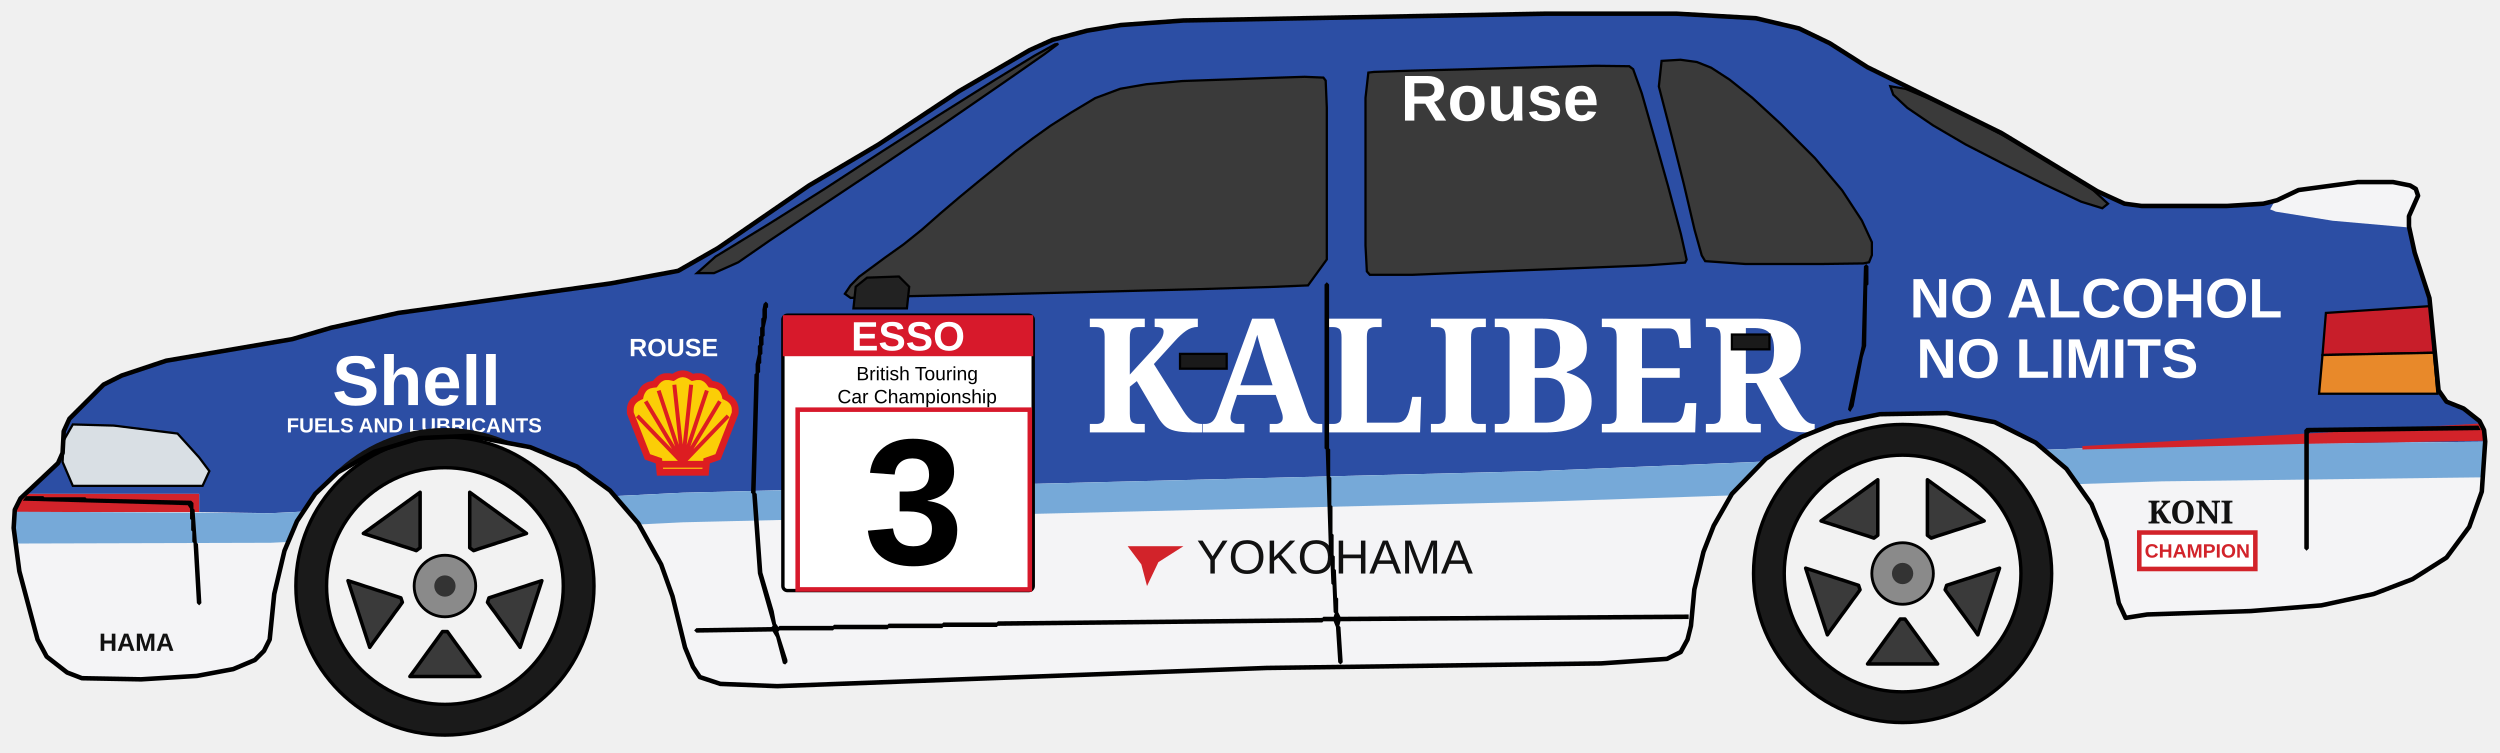
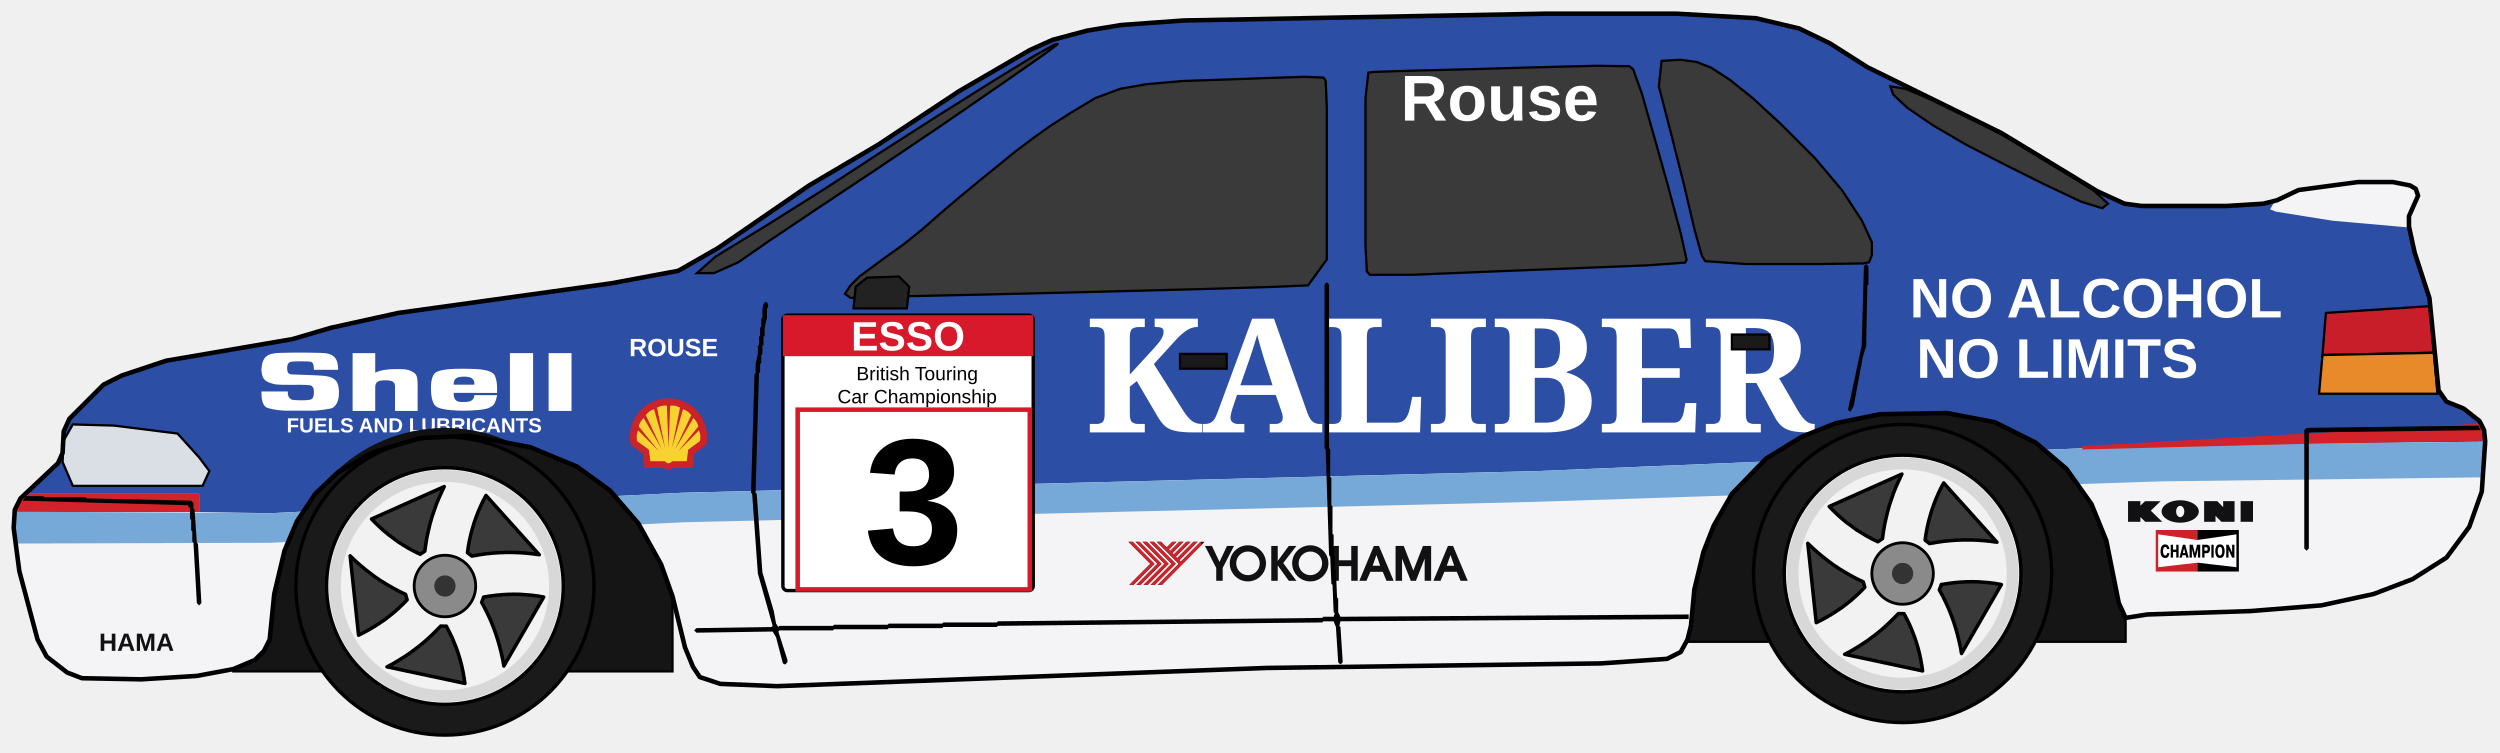
<svg xmlns="http://www.w3.org/2000/svg" viewBox="100 118 2197 661" width="2197" height="661">
  <defs>
    <clipPath id="body">
      <path d="M2284.0,506.0 L2283.0,496.0 L2279.0,488.0 L2265.0,477.0 L2250.0,471.0 L2243.0,461.0 L2235.0,380.0 L2222.0,340.0 L2217.0,317.0 L2217.0,308.0 L2225.0,290.0 L2223.0,284.0 L2218.0,281.0 L2203.0,278.0 L2172.0,278.0 L2120.0,285.0 L2101.0,294.0 L2089.0,297.0 L2057.0,299.0 L1982.0,299.0 L1967.0,297.0 L1943.0,286.0 L1859.0,235.0 L1741.0,177.0 L1708.0,156.0 L1681.0,143.0 L1643.0,134.0 L1573.0,130.0 L1459.0,130.0 L1140.0,136.0 L1085.0,140.0 L1055.0,145.0 L1025.0,153.0 L1005.0,162.0 L943.0,198.0 L872.0,245.0 L811.0,281.0 L731.0,336.0 L696.0,356.0 L637.0,367.0 L450.0,393.0 L391.0,406.0 L357.0,416.0 L246.0,435.0 L207.0,448.0 L191.0,456.0 L161.0,486.0 L156.0,497.0 L155.0,516.0 L151.0,525.0 L118.0,556.0 L113.0,566.0 L112.0,582.0 L117.0,620.0 L133.0,680.0 L141.0,695.0 L159.0,709.0 L172.0,714.0 L224.0,715.0 L273.0,712.0 L305.0,706.0 L324.0,698.0 L332.0,690.0 L337.0,680.0 L341.0,640.0 L350.0,602.0 L361.0,576.0 L377.0,552.0 L397.0,533.0 L429.0,515.0 L469.0,503.0 L513.0,501.0 L566.0,511.0 L607.0,528.0 L636.0,549.0 L661.0,578.0 L681.0,614.0 L691.0,642.0 L702.0,687.0 L709.0,704.0 L715.0,713.0 L733.0,719.0 L783.0,721.0 L1213.0,705.0 L1507.0,701.0 L1565.0,697.0 L1577.0,691.0 L1583.0,680.0 L1586.0,668.0 L1589.0,636.0 L1597.0,603.0 L1606.0,580.0 L1622.0,552.0 L1652.0,521.0 L1683.0,502.0 L1713.0,490.0 L1752.0,482.0 L1811.0,481.0 L1853.0,489.0 L1889.0,507.0 L1916.0,530.0 L1938.0,561.0 L1951.0,593.0 L1962.0,648.0 L1968.0,661.0 L1987.0,658.0 L2078.0,655.0 L2140.0,650.0 L2186.0,640.0 L2220.0,627.0 L2250.0,608.0 L2270.0,581.0 L2281.0,550.0 Z" />
    </clipPath>
  </defs>
  <path d="M2284.0,506.0 L2283.0,496.0 L2279.0,488.0 L2265.0,477.0 L2250.0,471.0 L2243.0,461.0 L2235.0,380.0 L2222.0,340.0 L2217.0,317.0 L2217.0,308.0 L2225.0,290.0 L2223.0,284.0 L2218.0,281.0 L2203.0,278.0 L2172.0,278.0 L2120.0,285.0 L2101.0,294.0 L2089.0,297.0 L2057.0,299.0 L1982.0,299.0 L1967.0,297.0 L1943.0,286.0 L1859.0,235.0 L1741.0,177.0 L1708.0,156.0 L1681.0,143.0 L1643.0,134.0 L1573.0,130.0 L1459.0,130.0 L1140.0,136.0 L1085.0,140.0 L1055.0,145.0 L1025.0,153.0 L1005.0,162.0 L943.0,198.0 L872.0,245.0 L811.0,281.0 L731.0,336.0 L696.0,356.0 L637.0,367.0 L450.0,393.0 L391.0,406.0 L357.0,416.0 L246.0,435.0 L207.0,448.0 L191.0,456.0 L161.0,486.0 L156.0,497.0 L155.0,516.0 L151.0,525.0 L118.0,556.0 L113.0,566.0 L112.0,582.0 L117.0,620.0 L133.0,680.0 L141.0,695.0 L159.0,709.0 L172.0,714.0 L224.0,715.0 L273.0,712.0 L305.0,706.0 L324.0,698.0 L332.0,690.0 L337.0,680.0 L341.0,640.0 L350.0,602.0 L361.0,576.0 L377.0,552.0 L397.0,533.0 L429.0,515.0 L469.0,503.0 L513.0,501.0 L566.0,511.0 L607.0,528.0 L636.0,549.0 L661.0,578.0 L681.0,614.0 L691.0,642.0 L702.0,687.0 L709.0,704.0 L715.0,713.0 L733.0,719.0 L783.0,721.0 L1213.0,705.0 L1507.0,701.0 L1565.0,697.0 L1577.0,691.0 L1583.0,680.0 L1586.0,668.0 L1589.0,636.0 L1597.0,603.0 L1606.0,580.0 L1622.0,552.0 L1652.0,521.0 L1683.0,502.0 L1713.0,490.0 L1752.0,482.0 L1811.0,481.0 L1853.0,489.0 L1889.0,507.0 L1916.0,530.0 L1938.0,561.0 L1951.0,593.0 L1962.0,648.0 L1968.0,661.0 L1987.0,658.0 L2078.0,655.0 L2140.0,650.0 L2186.0,640.0 L2220.0,627.0 L2250.0,608.0 L2270.0,581.0 L2281.0,550.0 Z" fill="#f4f4f6" />
  <g clip-path="url(#body)">
    <path d="M0.0,0.0 L2400.0,0.0 L2400.0,505.0 L2000.0,509.0 L1450.0,532.0 L700.0,551.0 L338.0,569.0 L275.0,568.0 L275.0,552.0 L0.0,552.0 Z" fill="#2c4ea4" />
    <rect x="95" y="552" width="180" height="16" rx="0" fill="#d2232a" />
    <path d="M0.0,567.0 L338.0,569.0 L700.0,551.0 L1450.0,532.0 L2000.0,509.0 L2400.0,505.0 L2400.0,536.0 L2000.0,541.0 L1450.0,559.0 L700.0,577.0 L338.0,595.0 L0.0,596.0 Z" fill="#76a9d8" />
    <path d="M1930.0,510.0 L2127.0,499.0 L2300.0,489.0 L2300.0,505.0 L2127.0,508.0 L1930.0,513.0 Z" fill="#d2232a" />
    <path d="M2095.0,302.0 L2105.0,284.0 L2140.0,278.0 L2182.0,274.0 L2215.0,276.0 L2235.0,285.0 L2228.0,303.0 L2218.0,318.0 L2150.0,312.0 L2100.0,304.0 Z" fill="#f4f4f6" />
-     <path d="M1091,598 L1121,598 L1140,598 L1118,612 L1108,633 L1103,614 Z" fill="#d2232a" />
-     <rect x="1980" y="586" width="102" height="32" rx="0" fill="#ffffff" stroke="#d2232a" stroke-width="4" />
-     <path d="M654.0,481.2 L653.9,480.3 L653.9,479.4 L653.9,478.4 L653.9,477.5 L654.0,476.5 L654.1,475.6 L654.4,474.7 L654.6,473.9 L655.0,473.0 L655.4,472.2 L655.9,471.5 L656.4,470.8 L657.0,470.1 L657.7,469.5 L658.4,468.9 L659.2,468.3 L660.0,467.8 L660.8,467.4 L661.6,466.9 L662.5,466.5 L662.7,465.6 L663.0,464.7 L663.3,463.8 L663.7,462.9 L664.1,462.1 L664.6,461.3 L665.1,460.5 L665.6,459.8 L666.2,459.2 L666.9,458.5 L667.6,458.0 L668.4,457.5 L669.2,457.1 L670.0,456.7 L670.9,456.4 L671.8,456.2 L672.7,456.0 L673.6,455.8 L674.6,455.7 L675.5,455.6 L676.1,454.8 L676.6,454.1 L677.2,453.3 L677.9,452.6 L678.5,452.0 L679.2,451.4 L680.0,450.8 L680.8,450.4 L681.6,449.9 L682.4,449.6 L683.2,449.3 L684.1,449.1 L685.0,449.0 L685.9,449.0 L686.9,449.0 L687.8,449.0 L688.7,449.1 L689.7,449.3 L690.6,449.5 L691.5,449.7 L692.3,449.2 L693.1,448.7 L693.9,448.2 L694.7,447.8 L695.6,447.4 L696.4,447.1 L697.3,446.8 L698.2,446.7 L699.1,446.5 L700.0,446.5 L700.9,446.5 L701.8,446.7 L702.7,446.8 L703.6,447.1 L704.4,447.4 L705.3,447.8 L706.1,448.2 L706.9,448.7 L707.7,449.2 L708.5,449.7 L709.4,449.5 L710.3,449.3 L711.3,449.1 L712.2,449.0 L713.1,449.0 L714.1,449.0 L715.0,449.0 L715.9,449.1 L716.8,449.3 L717.6,449.6 L718.4,449.9 L719.2,450.4 L720.0,450.8 L720.8,451.4 L721.5,452.0 L722.1,452.6 L722.8,453.3 L723.4,454.1 L723.9,454.8 L724.5,455.6 L725.4,455.7 L726.4,455.8 L727.3,456.0 L728.2,456.2 L729.1,456.4 L730.0,456.7 L730.8,457.1 L731.6,457.5 L732.4,458.0 L733.1,458.5 L733.8,459.2 L734.4,459.8 L734.9,460.5 L735.4,461.3 L735.9,462.1 L736.3,462.9 L736.7,463.8 L737.0,464.7 L737.3,465.6 L737.5,466.5 L738.4,466.9 L739.2,467.4 L740.0,467.8 L740.8,468.3 L741.6,468.9 L742.3,469.5 L743.0,470.1 L743.6,470.8 L744.1,471.5 L744.6,472.2 L745.0,473.0 L745.4,473.9 L745.6,474.7 L745.9,475.6 L746.0,476.5 L746.1,477.5 L746.1,478.4 L746.1,479.4 L746.1,480.3 L746.0,481.2 L731.0,519.5 L721.0,523.0 L720.0,533.0 L680.0,533.0 L679.0,523.0 L669.0,519.5 Z" fill="#fbce07" stroke="#dd1d21" stroke-width="6.0" />
-     <path d="M700.0,525.0 L660.1,483.5 M700.0,525.0 L667.4,470.7 M700.0,525.0 L678.8,461.2 M700.0,525.0 L692.6,456.1 M700.0,525.0 L707.4,456.1 M700.0,525.0 L721.2,461.2 M700.0,525.0 L732.6,470.7 M700.0,525.0 L739.9,483.5 " fill="none" stroke="#dd1d21" stroke-width="3.5" />
-     <rect x="679.0" y="523.0" width="42.0" height="6.0" rx="0" fill="#dd1d21" />
    <rect x="788" y="395" width="220" height="242" rx="4" fill="#ffffff" stroke="#000" stroke-width="3" />
    <rect x="788" y="395" width="220" height="36" rx="0" fill="#d7192b" />
    <rect x="801" y="478" width="204" height="158" rx="0" fill="none" stroke="#d7192b" stroke-width="4" />
-     <text x="466" y="474" font-family="Arial Black, Arial, sans-serif" font-size="62" font-weight="bold" font-style="normal" fill="#ffffff" text-anchor="middle" textLength="278" lengthAdjust="spacingAndGlyphs">Shell</text>
    <text x="464" y="498" font-family="Arial, sans-serif" font-size="18" font-weight="bold" font-style="normal" fill="#ffffff" text-anchor="middle" textLength="272" lengthAdjust="spacingAndGlyphs">FUELS AND LUBRICANTS</text>
    <text x="692" y="431" font-family="Arial, sans-serif" font-size="22" font-weight="bold" font-style="normal" fill="#ffffff" text-anchor="middle" textLength="96" lengthAdjust="spacingAndGlyphs">ROUSE</text>
-     <text x="1273" y="622" font-family="Arial, sans-serif" font-size="42" font-weight="normal" font-style="normal" fill="#111111" text-anchor="middle" textLength="235" lengthAdjust="spacingAndGlyphs">YOKOHAMA</text>
-     <text x="2025" y="578" font-family="Rockwell Extra Bold, Rockwell, Georgia, serif" font-size="28" font-weight="bold" font-style="normal" fill="#111111" text-anchor="middle" textLength="112" lengthAdjust="spacingAndGlyphs">KONI</text>
-     <text x="2031" y="608" font-family="Arial, sans-serif" font-size="17" font-weight="bold" font-style="normal" fill="#d2232a" text-anchor="middle" textLength="88" lengthAdjust="spacingAndGlyphs">CHAMPION</text>
    <text x="220" y="690" font-family="Arial, sans-serif" font-size="22" font-weight="bold" font-style="normal" fill="#111111" text-anchor="middle" textLength="70" lengthAdjust="spacingAndGlyphs">HAMA</text>
    <text x="898.0" y="425.96" font-family="Arial Black, Arial, Helvetica, sans-serif" font-size="36.0" font-weight="bold" font-style="normal" fill="#ffffff" text-anchor="middle" textLength="105.6" lengthAdjust="spacingAndGlyphs">ESSO</text>
    <text x="906.0" y="452.15" font-family="Arial, sans-serif" font-size="16.92" font-weight="normal" font-style="normal" fill="#000" text-anchor="middle" textLength="132.0" lengthAdjust="spacingAndGlyphs">British Touring</text>
    <text x="906.0" y="472.36" font-family="Arial, sans-serif" font-size="16.92" font-weight="normal" font-style="normal" fill="#000" text-anchor="middle" textLength="154.0" lengthAdjust="spacingAndGlyphs">Car Championship</text>
    <text x="903.0" y="613.88" font-family="Arial Narrow, Arial, sans-serif" font-size="158.0" font-weight="bold" font-style="normal" fill="#000" text-anchor="middle">3</text>
    <text x="1374" y="498" font-family="Rockwell Extra Bold, Rockwell, Georgia, serif" font-size="140" font-weight="bold" font-style="normal" fill="#ffffff" text-anchor="middle" textLength="636" lengthAdjust="spacingAndGlyphs">KALIBER</text>
    <text x="1942" y="397" font-family="Arial, sans-serif" font-size="49" font-weight="bold" font-style="normal" fill="#ffffff" text-anchor="middle" textLength="334" lengthAdjust="spacingAndGlyphs">NO ALCOHOL</text>
    <text x="1908" y="450" font-family="Arial, sans-serif" font-size="49" font-weight="bold" font-style="normal" fill="#ffffff" text-anchor="middle" textLength="264" lengthAdjust="spacingAndGlyphs">NO LIMITS</text>
+     <defs>
+       <filter id="lg0_f" x="0" y="0" width="1" height="1" color-interpolation-filters="sRGB">
+         <feFlood flood-color="#ffffff" />
+         <feComposite in2="SourceAlpha" operator="in" />
+       </filter>
+     </defs>
+     <g filter="url(#lg0_f)">
+       <svg x="327.00" y="425.13" width="278.00" height="56.74" viewBox="-1.32 -1.32 134.94 27.54" preserveAspectRatio="none">
+         <defs id="lg0_defs1" />
+         <g id="lg0_layer1" transform="translate(-78.45803,-106.2081)">
+           <path d="m 78.458,122.796 h 11.281 c -0.175,2.501 1.048,3.082 1.629,3.49 0.639,0.232 5.35,0.464 7.675,0.057 0.931,-0.174 1.802,-0.523 1.802,-3.373 0,-1.221 -0.291,-2.558 -1.686,-2.85 -4.943,-0.406 -9.77,0.117 -14.712,-0.349 -4.943,-1.104 -5.698,-2.384 -5.99,-6.28 0.349,-5.408 2.268,-6.978 7.792,-7.153 a 285.815,285.815 0 0 1 17.271,0 c 5.873,0 7.675,2.269 7.675,7.211 h -10.35 c 0,-2.443 -0.465,-3.373 -1.686,-3.49 a 54.806,54.806 0 0 0 -7.559,0 c -0.931,0 -2.151,0.466 -2.151,2.675 0,2.092 0.523,2.616 1.919,2.792 4.245,0.173 8.548,0.232 12.735,0.521 6.978,0.408 7.21,3.49 7.442,6.746 0.116,4.653 -1.57,6.28 -2.791,7.037 -1.163,0.523 -6.804,1.164 -7.908,1.164 H 89.682 c -2.501,0 -5.641,-0.291 -8.374,-1.106 -2.559,-0.697 -2.85,-4.128 -2.85,-7.094 z m 106.009,8.315 h 9.885 v -24.655 h -9.885 z m 16.513,0 h 9.77 v -24.655 h -9.77 z m -22.27,-12.91 a 16.952,16.952 0 0 0 -0.7,-2.267 c -1.686,-2.733 -7.5,-2.733 -13.141,-2.85 -4.245,0 -10.582,0.117 -12.444,1.918 -0.757,0.815 -1.164,1.977 -1.396,3.199 -0.291,1.454 -0.233,2.965 -0.233,3.664 0,1.279 0.117,6.221 2.501,7.5 2.209,1.454 8.896,1.629 11.454,1.629 2.733,0 10.293,-0.291 11.399,-1.571 1.976,-0.698 2.441,-3.139 2.848,-5.057 h -9.711 c 0,1.918 -1.512,3.082 -4.536,2.905 -2.733,0.176 -4.303,-0.464 -4.303,-3.894 l 18.549,0.057 c 8.8e-4,-1.685 0.059,-3.489 -0.288,-5.233 z m -9.422,1.686 h -8.839 c 0,-0.698 0.117,-1.28 0.291,-1.686 0.638,-1.57 2.267,-1.628 4.011,-1.744 2.675,0 3.839,0.64 4.304,1.744 0.233,0.466 0.291,1.047 0.233,1.686 z m -51.927,11.223 h 9.653 v -10.467 c 0.233,-1.453 0.582,-2.616 4.129,-2.616 3.372,-0.057 4.302,0.872 4.302,2.616 v 10.467 h 9.653 v -10.467 c 0,-3.431 -0.059,-5.291 -2.267,-6.278 -1.977,-1.28 -4.827,-1.106 -7.501,-1.106 -2.791,0 -5.931,0.349 -8.315,1.512 v -8.315 h -9.653 z" fill="#cc2229" id="lg0_path2040" style="fill:#ed1c24;fill-opacity:1;stroke-width:0.921" />
+         </g>
+       </svg>
+     </g>
+     <g>
+       <svg x="652.47" y="467.00" width="70.06" height="65.00" viewBox="8.5 14.8 175.8 163.1" preserveAspectRatio="none">
+         <path d="M174.77 69.668c-4.326-10.225-10.422-19.271-18.221-27.136-7.801-7.8-16.846-13.896-27.006-18.222-10.617-4.522-21.695-6.751-33.165-6.751-11.536 0-22.547 2.229-33.166 6.751-10.16 4.326-19.271 10.422-27.07 18.222-7.865 7.865-13.896 16.911-18.222 27.136-4.457 10.553-6.685 21.63-6.685 33.101 0 5.637.524 11.273 1.704 17.107l26.283 18.941 4.129 32.314h42.932l2.556 1.572c2.229 1.705 4.654 2.49 7.538 2.49 2.819 0 5.31-.785 7.472-2.49l2.359-1.572H149.6l4.064-32.314 26.152-18.941c1.115-5.834 1.705-11.471 1.705-17.107 0-11.471-2.228-22.548-6.751-33.101z" fill-rule="evenodd" clip-rule="evenodd" fill="#cc2229" />
+         <path d="M162.186 79.369c-1.705-7.21-5.375-13.372-11.078-18.353l-39.916 68.757 35.328-75.377c-4.719-6.227-10.684-10.487-18.221-12.913l-24.449 85.471 17.895-88.945c-5.572-3.081-11.471-4.654-17.764-4.654l-3.998.262-3.539 92.549-3.736-92.549-3.933-.262c-6.292 0-12.257 1.573-17.763 4.654l17.697 88.945-24.251-85.47C56.92 43.91 50.825 48.17 46.237 54.397l35.525 75.377-40.114-68.757c-5.702 4.981-9.373 11.143-11.077 18.353l44.702 54.926-46.013-46.21c-2.098 4.72-3.146 9.636-3.146 14.683 0 2.818.328 5.832 1.114 9.045l25.825 18.877 3.409 25.365h31.396l4.457 3.408c1.246.852 2.557 1.246 4.064 1.311 1.442-.064 2.819-.459 3.933-1.311l4.719-3.408h31.527l3.213-25.365 25.758-18.877c.721-3.213 1.115-6.227 1.115-9.045 0-5.047-1.115-9.963-3.146-14.683l-45.75 46.208 44.438-54.925z" fill-rule="evenodd" clip-rule="evenodd" fill="#f6d330" />
+       </svg>
+     </g>
+     <defs>
+       <filter id="lg2_f" x="0" y="0" width="1" height="1" color-interpolation-filters="sRGB">
+         <feFlood flood-color="#111111" />
+         <feComposite in2="SourceAlpha" operator="in" />
+       </filter>
+     </defs>
+     <g filter="url(#lg2_f)">
+       <svg x="1091.00" y="593.01" width="300.00" height="40.07" viewBox="1.5 86.9 141.5 18.9" preserveAspectRatio="none">
+         <g fill-rule="evenodd" clip-rule="evenodd">
+           <path d="M136.365 89.131h-2.113l-6.027 14.462h2.955l1.605-3.738h5.146l1.547 3.738h2.975l-6.088-14.462zm-2.601 8.213l1.545-4.442 1.547 4.442h-3.092zM77.191 88.876c-4.149 0-7.515 3.347-7.515 7.476 0 4.149 3.366 7.496 7.515 7.496 4.148 0 7.515-3.347 7.515-7.496 0-4.129-3.366-7.476-7.515-7.476zm.039 12.389c-2.681 0-4.873-2.192-4.873-4.913 0-2.7 2.173-4.892 4.873-4.892 2.701 0 4.873 2.192 4.873 4.892.001 2.72-2.191 4.913-4.873 4.913zM42.668 89.131l-3.112 6.653-3.131-6.653h-2.896l4.677 9.119v5.343h2.681V98.25l4.697-9.119h-2.916z" />
+           <path d="M51.321 88.876c-4.149 0-7.516 3.347-7.516 7.476 0 4.149 3.366 7.496 7.516 7.496 4.148 0 7.515-3.347 7.515-7.496-.001-4.129-3.367-7.476-7.515-7.476zm.039 12.389c-2.682 0-4.873-2.192-4.873-4.913 0-2.7 2.171-4.892 4.873-4.892 2.7 0 4.873 2.192 4.873 4.892 0 2.72-2.192 4.913-4.873 4.913zM71.432 89.131h-3.151l-4.579 6.243v-6.243h-2.681v14.462h2.681v-6.361l4.579 6.361h3.151l-5.46-7.359 5.46-7.103zM94.171 95.08h-5.127v-5.949h-2.681v14.462h2.681v-6.067h5.127v6.067h2.681V89.131h-2.681v5.949zM105.658 89.131h-2.113l-6.027 14.462h2.955l1.604-3.738h5.148l1.545 3.738h2.975l-6.087-14.462zm-2.603 8.213l1.547-4.442 1.545 4.442h-3.092zM119.904 99.359l-3.982-10.228h-3.379v14.462h2.682v-9.209l3.621 9.209h2.134l3.622-9.209v9.209h2.681V89.131h-3.379l-4 10.228zM147.25 91.636h2.623v11.957h2.682V91.636h2.642v-2.505h-7.947v2.505zM156.516 103.593h2.681V89.131h-2.681v14.462zM167.418 98.25c1.408-.353 2.191-.821 2.838-1.722.566-.763.939-1.917.939-2.936a4.457 4.457 0 0 0-1.059-2.877c-.957-1.135-2.133-1.585-4.168-1.585h-4.363v14.462h2.682v-5.539l3.795 5.539h3.25l-3.914-5.342zm-3.133-2.224v-4.403h1.664c1.566 0 2.564.842 2.564 2.172 0 1.389-.959 2.231-2.564 2.231h-1.664zM172.68 103.593h7.789v-2.505h-5.11v-3.425h4.893v-2.505h-4.893v-3.522h5.11v-2.505h-7.789v14.462zM186.457 94.649c-1.252-.411-1.762-.939-1.762-1.761 0-.881.588-1.429 1.527-1.429.92 0 1.508.568 1.586 1.527h2.777c-.117-2.368-1.936-4.11-4.324-4.11-2.328 0-4.246 1.84-4.246 4.071 0 1.076.449 2.172 1.213 2.896 1.547 1.507 5.029 1.331 5.029 3.62 0 1.038-.822 1.802-1.957 1.802-1.193 0-1.977-.725-2.016-1.84h-2.799c.137 2.563 2.133 4.423 4.736 4.423 2.623 0 4.717-2.055 4.717-4.639.001-2.76-2.229-3.796-4.481-4.56zM2.16 105.316l8.724-8.765-9.068-9.112h1.763l9.024 9.112-8.724 8.765H2.16z" />
+           <path d="M5.097 105.316l8.724-8.765-9.068-9.112h1.66l9.127 9.112-8.724 8.765H5.097z" />
+           <path d="M8.034 105.316l8.723-8.765-9.067-9.112h1.762l9.025 9.112-8.724 8.765H8.034z" />
+           <path d="M10.971 105.316l8.724-8.765-9.068-9.112h1.762l9.025 9.112-8.724 8.765h-1.719z" />
+           <path d="M15.649 105.316H13.93l8.724-8.765-9.068-9.112h1.763l2.32 2.321 2.321-2.321h1.718l-3.179 3.181.601.602 3.739-3.783h1.762l-4.641 4.685.601.602 5.201-5.287h1.761l-6.102 6.146.602.602 6.703-6.748h1.719l-7.563 7.65.602.601 8.164-8.251h1.719l-17.748 17.877z" />
+         </g>
+       </svg>
+     </g>
+     <defs>
+       <filter id="lg3_f" x="0" y="0" width="1" height="1" color-interpolation-filters="sRGB">
+         <feFlood flood-color="#d2232a" />
+         <feComposite in2="SourceAlpha" operator="in" />
+       </filter>
+     </defs>
+     <g filter="url(#lg3_f)">
+       <svg x="1091.00" y="593.00" width="64.70" height="40.09" viewBox="1.5 86.9 30.5 18.9" preserveAspectRatio="none">
+         <g fill-rule="evenodd" clip-rule="evenodd">
+           <path d="M136.365 89.131h-2.113l-6.027 14.462h2.955l1.605-3.738h5.146l1.547 3.738h2.975l-6.088-14.462zm-2.601 8.213l1.545-4.442 1.547 4.442h-3.092zM77.191 88.876c-4.149 0-7.515 3.347-7.515 7.476 0 4.149 3.366 7.496 7.515 7.496 4.148 0 7.515-3.347 7.515-7.496 0-4.129-3.366-7.476-7.515-7.476zm.039 12.389c-2.681 0-4.873-2.192-4.873-4.913 0-2.7 2.173-4.892 4.873-4.892 2.701 0 4.873 2.192 4.873 4.892.001 2.72-2.191 4.913-4.873 4.913zM42.668 89.131l-3.112 6.653-3.131-6.653h-2.896l4.677 9.119v5.343h2.681V98.25l4.697-9.119h-2.916z" />
+           <path d="M51.321 88.876c-4.149 0-7.516 3.347-7.516 7.476 0 4.149 3.366 7.496 7.516 7.496 4.148 0 7.515-3.347 7.515-7.496-.001-4.129-3.367-7.476-7.515-7.476zm.039 12.389c-2.682 0-4.873-2.192-4.873-4.913 0-2.7 2.171-4.892 4.873-4.892 2.7 0 4.873 2.192 4.873 4.892 0 2.72-2.192 4.913-4.873 4.913zM71.432 89.131h-3.151l-4.579 6.243v-6.243h-2.681v14.462h2.681v-6.361l4.579 6.361h3.151l-5.46-7.359 5.46-7.103zM94.171 95.08h-5.127v-5.949h-2.681v14.462h2.681v-6.067h5.127v6.067h2.681V89.131h-2.681v5.949zM105.658 89.131h-2.113l-6.027 14.462h2.955l1.604-3.738h5.148l1.545 3.738h2.975l-6.087-14.462zm-2.603 8.213l1.547-4.442 1.545 4.442h-3.092zM119.904 99.359l-3.982-10.228h-3.379v14.462h2.682v-9.209l3.621 9.209h2.134l3.622-9.209v9.209h2.681V89.131h-3.379l-4 10.228zM147.25 91.636h2.623v11.957h2.682V91.636h2.642v-2.505h-7.947v2.505zM156.516 103.593h2.681V89.131h-2.681v14.462zM167.418 98.25c1.408-.353 2.191-.821 2.838-1.722.566-.763.939-1.917.939-2.936a4.457 4.457 0 0 0-1.059-2.877c-.957-1.135-2.133-1.585-4.168-1.585h-4.363v14.462h2.682v-5.539l3.795 5.539h3.25l-3.914-5.342zm-3.133-2.224v-4.403h1.664c1.566 0 2.564.842 2.564 2.172 0 1.389-.959 2.231-2.564 2.231h-1.664zM172.68 103.593h7.789v-2.505h-5.11v-3.425h4.893v-2.505h-4.893v-3.522h5.11v-2.505h-7.789v14.462zM186.457 94.649c-1.252-.411-1.762-.939-1.762-1.761 0-.881.588-1.429 1.527-1.429.92 0 1.508.568 1.586 1.527h2.777c-.117-2.368-1.936-4.11-4.324-4.11-2.328 0-4.246 1.84-4.246 4.071 0 1.076.449 2.172 1.213 2.896 1.547 1.507 5.029 1.331 5.029 3.62 0 1.038-.822 1.802-1.957 1.802-1.193 0-1.977-.725-2.016-1.84h-2.799c.137 2.563 2.133 4.423 4.736 4.423 2.623 0 4.717-2.055 4.717-4.639.001-2.76-2.229-3.796-4.481-4.56zM2.16 105.316l8.724-8.765-9.068-9.112h1.763l9.024 9.112-8.724 8.765H2.16z" />
+           <path d="M5.097 105.316l8.724-8.765-9.068-9.112h1.66l9.127 9.112-8.724 8.765H5.097z" />
+           <path d="M8.034 105.316l8.723-8.765-9.067-9.112h1.762l9.025 9.112-8.724 8.765H8.034z" />
+           <path d="M10.971 105.316l8.724-8.765-9.068-9.112h1.762l9.025 9.112-8.724 8.765h-1.719z" />
+           <path d="M15.649 105.316H13.93l8.724-8.765-9.068-9.112h1.763l2.32 2.321 2.321-2.321h1.718l-3.179 3.181.601.602 3.739-3.783h1.762l-4.641 4.685.601.602 5.201-5.287h1.761l-6.102 6.146.602.602 6.703-6.748h1.719l-7.563 7.65.602.601 8.164-8.251h1.719l-17.748 17.877z" />
+         </g>
+       </svg>
+     </g>
+     <defs>
+       <filter id="lg4_f" x="0" y="0" width="1" height="1" color-interpolation-filters="sRGB">
+         <feFlood flood-color="#111111" />
+         <feComposite in2="SourceAlpha" operator="in" />
+       </filter>
+     </defs>
+     <g filter="url(#lg4_f)">
+       <svg x="1969.00" y="556.52" width="112.00" height="21.96" viewBox="10.21 79.51 172.28 33.78" preserveAspectRatio="none">
+         <g fill-rule="evenodd" clip-rule="evenodd">
+           <path d="M11.914 110.34h16.725v-6.429l6.543 6.395h22.883L42.704 95.294l13.262-12.841H34.902l-6.264 6.065v-6.1H11.914v27.922zm70.538-29.153c-13.882 0-25.137 6.803-25.137 15.191 0 8.391 11.255 15.191 25.137 15.191 13.884 0 25.136-6.801 25.136-15.191 0-8.388-11.253-15.191-25.136-15.191zm0 22.861c-3.06 0-5.542-3.434-5.542-7.67s2.482-7.67 5.542-7.67c3.062 0 5.542 3.434 5.542 7.67s-2.481 7.67-5.542 7.67zm81.665 6.292h16.725V82.418h-16.725v27.922zm-23.584-19.874v-8.047h15.396v27.921h-17.775l-7.977-8.048v8.048h-15.395V82.418h17.773l7.978 8.048z" fill="#b42736" />
+         </g>
+       </svg>
+     </g>
+     <g>
+       <svg x="1993.73" y="583.00" width="74.54" height="38.00" viewBox="5.11 49.81 182.58 93.08" preserveAspectRatio="none">
+         <g fill-rule="evenodd" clip-rule="evenodd">
+           <path fill="#cc2229" d="M6.902 51.64h89.476v89.475H6.902V51.64z" />
+           <path d="M185.854 51.64H96.378v89.475h89.476V51.64z" />
+           <path fill="#fff" d="M96.378 122.002l-84.189 9.76V60.995l84.189 12.201 84.19-12.201v70.767l-84.19-9.76z" />
+           <path d="M36.291 101.354a20.124 20.124 0 0 1-.241 2.035c-.125.76-.313 1.539-.563 2.336-.519 1.568-1.403 3.006-2.655 4.314-1.252 1.307-3.112 1.961-5.58 1.961l-.268.037a15.25 15.25 0 0 0-.684-.057 13.965 13.965 0 0 1-.684-.055c-2.092-.275-4.01-1.389-5.753-3.344s-2.615-5.547-2.615-10.777c0-4.432.773-8.062 2.32-10.888 1.546-2.827 3.965-4.24 7.254-4.24h.268c2.468 0 4.332.623 5.592 1.868 1.261 1.246 2.141 2.627 2.642 4.146.269.748.456 1.482.563 2.204.107.723.17 1.37.188 1.942h-4.881a8.857 8.857 0 0 0-.134-.952 7.64 7.64 0 0 0-.322-1.177c-.25-.647-.652-1.245-1.207-1.793-.554-.548-1.341-.834-2.36-.859-1.573.05-2.731.94-3.473 2.67-.742 1.731-1.113 4.003-1.113 6.817 0 .324.022.902.067 1.738.045.834.184 1.736.416 2.707a9.806 9.806 0 0 0 1.408 3.119c.653.959 1.605 1.463 2.856 1.514 1.055-.051 1.86-.398 2.414-1.047a6.173 6.173 0 0 0 1.207-2.129c.125-.373.219-.74.281-1.102s.103-.691.121-.99h4.936v.002zM44.122 111.141H39.16V83.423h4.962v10.422h6.972V83.423h4.962v27.718h-4.962V99.225h-6.972v11.916zM70.377 83.423l7.482 27.717H72.63l-1.287-5.193h-6.946l-1.261 5.193h-5.23l7.456-27.717h5.015zm-.053 17.819l-2.44-10.012-2.468 10.012h4.908zM84.671 92.09v19.051H79.71V83.423H86.576l4.613 18.528 4.612-18.528h6.867v27.718H97.705V92.09l-4.8 19.051h-3.433L84.671 92.09zM116.451 83.423h.377c.125 0 .25.013.375.038 1.645.125 3.15.797 4.52 2.017 1.367 1.22 2.051 3.524 2.051 6.911 0 2.739-.42 4.744-1.26 6.014-.842 1.27-1.762 2.129-2.764 2.578a6.152 6.152 0 0 1-1.916.541c-.617.062-1.113.094-1.49.094h-4.479v9.525H106.904V83.423h9.547zm-4.586 12.813h3.406c1.055 0 1.877-.268 2.467-.803.592-.536.887-1.538.887-3.007 0-1.37-.283-2.31-.846-2.82-.562-.511-1.398-.766-2.508-.766h-3.406v7.396zM131.605 83.423v27.718h-4.962V83.423h4.962zM144.988 111.926c-3.648-.025-6.236-1.533-7.766-4.521-1.527-2.988-2.293-6.361-2.293-10.123 0-3.785.766-7.171 2.293-10.16 1.529-2.988 4.117-4.482 7.766-4.482h.268c3.664 0 6.258 1.494 7.777 4.482s2.279 6.375 2.279 10.16-.76 7.166-2.279 10.143-4.113 4.463-7.777 4.463l-.268.038zm.133-5.381c1.359-.049 2.373-.566 3.045-1.549a9.429 9.429 0 0 0 1.408-3.27c.195-.922.312-1.799.348-2.633s.055-1.438.055-1.812c0-2.789-.301-4.824-.898-6.107-.6-1.282-1.258-2.147-1.973-2.596a3.293 3.293 0 0 0-1.059-.448c-.35-.075-.658-.112-.926-.112s-.576.038-.926.112c-.348.074-.709.236-1.086.485-.715.448-1.367 1.314-1.957 2.596-.59 1.283-.885 3.306-.885 6.069 0 .498.018 1.059.053 1.682.037.623.107 1.258.215 1.904a10.883 10.883 0 0 0 1.342 3.848c.68 1.173 1.76 1.782 3.244 1.831zM163.6 111.141H158.639V83.423h5.041l7.644 16.809V83.423H176.285v27.718h-5.043L163.6 94.219v16.922z" />
+         </g>
+       </svg>
+     </g>
  </g>
  <path d="M842.5,376.2 L847.5,368.8 L855.0,361.2 L865.0,353.8 L878.0,344.2 L894.0,332.8 L910.2,319.8 L926.8,305.2 L943.5,291.0 L960.5,277.0 L976.8,263.8 L992.2,251.2 L1007.8,239.5 L1023.2,228.5 L1041.5,216.8 L1062.5,204.2 L1084.5,196.0 L1107.5,192.0 L1139.2,189.2 L1179.8,187.8 L1215.5,186.5 L1246.5,185.5 L1263.0,186.2 L1265.0,188.8 L1266.0,212.5 L1266.0,257.5 L1266.0,302.0 L1266.0,346.0 L1249.5,368.8 L1216.5,370.2 L1150.0,372.2 L1050.0,374.8 L967.5,376.8 L902.5,378.2 L862.5,379.2 L847.5,379.8 Z" fill="#3a3a3a" stroke="#000" stroke-width="2" />
  <path d="M1302.5,181.8 L1307.5,181.2 L1337.5,180.2 L1392.5,178.8 L1447.5,177.2 L1502.5,175.8 L1531.8,176.2 L1535.2,178.8 L1542.8,200.0 L1554.2,240.0 L1565.8,281.2 L1577.2,323.8 L1582.2,346.2 L1580.8,348.8 L1547.5,351.2 L1482.5,353.8 L1413.8,356.5 L1341.2,359.5 L1303.8,359.5 L1301.2,356.5 L1300.0,333.8 L1300.0,291.2 L1300.0,248.0 L1300.0,204.0 Z" fill="#3a3a3a" stroke="#000" stroke-width="2" />
  <path d="M1560.2,171.5 L1576.8,170.5 L1591.2,172.5 L1603.8,177.5 L1620.0,188.0 L1640.0,204.0 L1665.0,227.0 L1695.0,257.0 L1718.8,285.2 L1736.2,311.8 L1745.0,330.8 L1745.0,342.2 L1742.5,348.5 L1737.5,349.5 L1701.2,350.0 L1633.8,350.0 L1598.5,347.5 L1595.5,342.5 L1589.2,320.0 L1579.8,280.0 L1569.2,238.0 L1557.8,194.0 Z" fill="#3a3a3a" stroke="#000" stroke-width="2" />
  <path d="M728.8,343.5 L776.2,314.5 L825.0,283.8 L875.0,251.2 L925.0,219.2 L975.0,187.8 L1009.0,167.0 L1027.0,157.0 L1030.0,156.5 L1018.0,165.5 L984.0,189.2 L928.0,227.8 L872.5,265.2 L817.5,301.8 L776.2,329.5 L748.8,348.5 L727.5,358.0 L712.5,358.0 Z" fill="#3a3a3a" stroke="#000" stroke-width="2" />
  <path d="M1775.0,196.2 L1805.0,208.8 L1837.5,224.5 L1872.5,243.5 L1906.2,263.5 L1938.8,284.5 L1952.5,297.0 L1947.5,301.0 L1928.8,295.2 L1896.2,279.8 L1862.5,263.0 L1827.5,245.0 L1798.8,228.2 L1776.2,212.8 L1763.8,201.2 L1761.2,193.8 Z" fill="#3a3a3a" stroke="#000" stroke-width="2" />
  <g clip-path="url(#body)">
    <text x="1418" y="224" font-family="Arial, sans-serif" font-size="57" font-weight="bold" font-style="normal" fill="#ffffff" text-anchor="middle" textLength="191" lengthAdjust="spacingAndGlyphs">Rouse</text>
  </g>
  <g clip-path="url(#body)">
    <circle cx="491.0" cy="633.0" r="138.9" fill="#111" />
    <circle cx="1772.0" cy="622.0" r="138.9" fill="#111" />
  </g>
  <path fill="#000" fill-rule="evenodd" d="M120.0,558.0 L265.0,562.0 L267.0,565.0 L267.0,574.0 L268.0,575.0 L268.0,584.0 L269.0,585.0 L269.0,594.0 L270.0,595.0 L273.0,648.0 L275.0,650.0 L277.0,648.0 L274.0,596.0 L273.0,595.0 L271.0,566.0 L270.0,565.0 L270.0,560.0 L268.0,558.0 L176.0,556.0 L175.0,555.0 L139.0,555.0 L138.0,554.0 L123.0,554.0 Z M2278.0,492.0 L2127.0,494.0 L2125.0,496.0 L2125.0,600.0 L2127.0,602.0 L2129.0,600.0 L2129.0,499.0 L2130.0,498.0 L2280.0,496.0 Z M1584.0,658.0 L1278.0,660.0 L1276.0,656.0 L1276.0,644.0 L1275.0,643.0 L1274.0,619.0 L1273.0,618.0 L1273.0,607.0 L1272.0,606.0 L1272.0,588.0 L1271.0,587.0 L1271.0,563.0 L1270.0,562.0 L1270.0,538.0 L1269.0,537.0 L1269.0,513.0 L1268.0,512.0 L1268.0,368.0 L1266.0,366.0 L1264.0,368.0 L1264.0,512.0 L1265.0,513.0 L1268.0,606.0 L1269.0,607.0 L1270.0,631.0 L1271.0,632.0 L1272.0,656.0 L1273.0,657.0 L1272.0,660.0 L1263.0,660.0 L1262.0,661.0 L977.0,664.0 L976.0,665.0 L929.0,665.0 L928.0,666.0 L881.0,666.0 L880.0,667.0 L833.0,667.0 L832.0,668.0 L785.0,668.0 L784.0,669.0 L782.0,666.0 L780.0,655.0 L770.0,621.0 L765.0,552.0 L764.0,551.0 L767.0,446.0 L768.0,445.0 L768.0,438.0 L769.0,437.0 L769.0,430.0 L770.0,429.0 L770.0,422.0 L771.0,421.0 L771.0,414.0 L772.0,413.0 L772.0,406.0 L774.0,397.0 L774.0,389.0 L775.0,388.0 L775.0,385.0 L773.0,383.0 L771.0,385.0 L770.0,390.0 L770.0,397.0 L769.0,398.0 L769.0,405.0 L768.0,406.0 L768.0,413.0 L767.0,414.0 L767.0,421.0 L766.0,422.0 L766.0,429.0 L764.0,438.0 L764.0,446.0 L763.0,447.0 L760.0,551.0 L761.0,552.0 L766.0,622.0 L779.0,668.0 L778.0,669.0 L712.0,670.0 L710.0,672.0 L712.0,674.0 L779.0,673.0 L782.0,678.0 L788.0,701.0 L790.0,702.0 L792.0,700.0 L792.0,698.0 L784.0,673.0 L785.0,672.0 L832.0,672.0 L833.0,671.0 L880.0,671.0 L881.0,670.0 L928.0,670.0 L929.0,669.0 L976.0,669.0 L977.0,668.0 L1262.0,665.0 L1263.0,664.0 L1272.0,664.0 L1274.0,669.0 L1276.0,700.0 L1278.0,702.0 L1280.0,700.0 L1278.0,669.0 L1277.0,668.0 L1278.0,664.0 L1584.0,662.0 Z M1740.0,350.0 L1738.0,352.0 L1736.0,422.0 L1724.0,478.0 L1726.0,480.0 L1729.0,475.0 L1737.0,432.0 L1740.0,422.0 L1741.0,369.0 L1742.0,368.0 L1742.0,352.0 Z" />
+   <path d="M1583.0,680.0 L1586.0,668.0 L1589.0,636.0 L1597.0,603.0 L1606.0,580.0 L1622.0,552.0 L1652.0,521.0 L1683.0,502.0 L1713.0,490.0 L1752.0,482.0 L1811.0,481.0 L1853.0,489.0 L1889.0,507.0 L1916.0,530.0 L1938.0,561.0 L1951.0,593.0 L1962.0,648.0 L1968.0,661.0 L1968.0,682.0 L1583.0,682.0 Z" fill="#151515" stroke="#000" stroke-width="2" />
+   <path d="M305.0,706.0 L324.0,698.0 L332.0,690.0 L337.0,680.0 L341.0,640.0 L350.0,602.0 L361.0,576.0 L377.0,552.0 L397.0,533.0 L429.0,515.0 L469.0,503.0 L513.0,501.0 L566.0,511.0 L607.0,528.0 L636.0,549.0 L661.0,578.0 L681.0,614.0 L691.0,642.0 L691.0,708.0 L305.0,708.0 Z" fill="#151515" stroke="#000" stroke-width="2" />
  <path d="M164.0,491.0 L200.0,492.0 L256.0,499.0 L275.0,520.0 L284.0,532.0 L278.0,545.0 L164.0,545.0 L155.0,524.0 L156.0,505.0 Z" fill="#d9dfe4" stroke="#000" stroke-width="2" />
  <path d="M2144.0,393.0 L2236.0,387.0 L2239.0,428.0 L2141.0,430.0 Z" fill="#c81e2a" stroke="#000" stroke-width="2" />
  <path d="M2141.0,430.0 L2239.0,428.0 L2242.0,464.0 L2138.0,464.0 Z" fill="#e8892a" stroke="#000" stroke-width="2" />
  <path d="M850.0,389.0 L852.0,370.0 L862.0,362.0 L890.0,361.0 L899.0,370.0 L897.0,389.0 Z" fill="#222222" stroke="#000" stroke-width="2" />
  <path d="M1137.0,429.0 L1178.0,429.0 L1178.0,442.0 L1137.0,442.0 Z" fill="#1a1a1a" stroke="#000" stroke-width="2" />
  <path d="M1622.0,412.0 L1655.0,412.0 L1655.0,425.0 L1622.0,425.0 Z" fill="#1a1a1a" stroke="#000" stroke-width="2" />
  <circle cx="491.0" cy="633.0" r="131.0" fill="#1a1a1a" stroke="#000" stroke-width="3" />
  <circle cx="491.0" cy="633.0" r="104.0" fill="#f2f2f2" stroke="#000" stroke-width="3" />
-   <path d="M512.8,599.4 L512.8,593.6 L512.8,587.9 L512.8,582.4 L512.8,577.0 L512.8,571.6 L512.8,566.3 L512.8,561.0 L512.8,555.8 L512.8,550.6 L562.7,586.8 L557.7,588.4 L552.7,590.0 L547.7,591.6 L542.7,593.3 L537.5,594.9 L532.4,596.6 L527.1,598.3 L521.7,600.0 L516.2,601.9 Z" fill="#3a3a3a" stroke="#000" stroke-width="3.1" stroke-linejoin="round" />
-   <path d="M529.7,643.4 L535.2,641.6 L540.6,639.8 L545.9,638.1 L551.0,636.5 L556.1,634.8 L561.2,633.2 L566.2,631.5 L571.2,629.9 L576.2,628.3 L557.1,686.9 L554.1,682.6 L551.0,678.4 L547.9,674.1 L544.8,669.8 L541.6,665.5 L538.4,661.1 L535.2,656.6 L531.8,652.1 L528.4,647.3 Z" fill="#3a3a3a" stroke="#000" stroke-width="3.1" stroke-linejoin="round" />
-   <path d="M493.1,673.0 L496.5,677.7 L499.8,682.3 L503.1,686.8 L506.3,691.2 L509.4,695.5 L512.5,699.8 L515.6,704.1 L518.7,708.3 L521.8,712.5 L460.2,712.5 L463.3,708.3 L466.4,704.1 L469.5,699.8 L472.6,695.5 L475.7,691.2 L478.9,686.8 L482.2,682.3 L485.5,677.7 L488.9,673.0 Z" fill="#3a3a3a" stroke="#000" stroke-width="3.1" stroke-linejoin="round" />
-   <path d="M453.6,647.3 L450.2,652.1 L446.8,656.6 L443.6,661.1 L440.4,665.5 L437.2,669.8 L434.1,674.1 L431.0,678.4 L427.9,682.6 L424.9,686.9 L405.8,628.3 L410.8,629.9 L415.8,631.5 L420.8,633.2 L425.9,634.8 L431.0,636.5 L436.1,638.1 L441.4,639.8 L446.8,641.6 L452.3,643.4 Z" fill="#3a3a3a" stroke="#000" stroke-width="3.1" stroke-linejoin="round" />
-   <path d="M465.8,601.9 L460.3,600.0 L454.9,598.3 L449.6,596.6 L444.5,594.9 L439.3,593.3 L434.3,591.6 L429.3,590.0 L424.3,588.4 L419.3,586.8 L469.2,550.6 L469.2,555.8 L469.2,561.0 L469.2,566.3 L469.2,571.6 L469.2,577.0 L469.2,582.4 L469.2,587.9 L469.2,593.6 L469.2,599.4 Z" fill="#3a3a3a" stroke="#000" stroke-width="3.1" stroke-linejoin="round" />
+   <path d="M510.8,603.7 L511.6,598.0 L512.6,592.7 L513.8,587.4 L515.2,582.3 L516.7,577.3 L518.4,572.4 L520.3,567.5 L522.4,562.7 L524.6,558.0 L527.1,553.4 L573.9,605.5 L568.1,604.7 L562.3,604.1 L556.5,603.7 L550.7,603.5 L544.8,603.5 L538.9,603.7 L533.0,604.1 L527.0,604.7 L520.9,605.6 L514.7,606.7 Z" fill="#3a3a3a" stroke="#000" stroke-width="3.1" stroke-linejoin="round" />
+   <path d="M525.0,642.7 L530.6,641.8 L536.0,641.1 L541.4,640.6 L546.7,640.3 L551.9,640.2 L557.2,640.3 L562.4,640.7 L567.5,641.1 L572.7,641.8 L577.8,642.7 L542.8,703.3 L541.8,697.6 L540.5,691.9 L539.1,686.2 L537.5,680.6 L535.7,675.0 L533.7,669.5 L531.5,664.0 L529.0,658.5 L526.3,653.0 L523.3,647.4 Z" fill="#3a3a3a" stroke="#000" stroke-width="3.1" stroke-linejoin="round" />
+   <path d="M492.3,668.3 L494.9,673.4 L497.3,678.3 L499.4,683.3 L501.3,688.2 L503.0,693.2 L504.5,698.2 L505.8,703.2 L506.9,708.3 L507.8,713.4 L508.6,718.6 L440.1,704.0 L445.3,701.3 L450.3,698.3 L455.3,695.2 L460.1,692.0 L464.8,688.5 L469.5,684.9 L474.0,681.1 L478.5,677.0 L482.9,672.7 L487.3,668.2 Z" fill="#3a3a3a" stroke="#000" stroke-width="3.1" stroke-linejoin="round" />
+   <path d="M457.8,645.1 L453.8,649.2 L449.8,653.0 L445.8,656.5 L441.7,659.8 L437.5,663.0 L433.2,665.9 L428.8,668.7 L424.3,671.4 L419.7,673.9 L415.1,676.2 L407.7,606.5 L412.0,610.6 L416.3,614.5 L420.8,618.2 L425.4,621.8 L430.1,625.3 L435.0,628.6 L440.1,631.7 L445.3,634.7 L450.7,637.6 L456.4,640.3 Z" fill="#3a3a3a" stroke="#000" stroke-width="3.1" stroke-linejoin="round" />
+   <path d="M469.2,605.1 L464.1,602.6 L459.3,600.0 L454.7,597.2 L450.2,594.4 L446.0,591.3 L441.8,588.2 L437.8,584.9 L433.9,581.4 L430.1,577.8 L426.5,574.1 L490.4,545.6 L487.9,550.9 L485.5,556.2 L483.3,561.6 L481.4,567.1 L479.5,572.7 L477.9,578.4 L476.5,584.2 L475.2,590.0 L474.2,596.1 L473.3,602.4 Z" fill="#3a3a3a" stroke="#000" stroke-width="3.1" stroke-linejoin="round" />
+   <circle cx="491.0" cy="633.0" r="96.72" fill="none" stroke="#d8d8d8" stroke-width="10.4" />
  <circle cx="491.0" cy="633.0" r="27.04" fill="#8a8a8a" stroke="#000" stroke-width="2.5" />
  <circle cx="491.0" cy="633.0" r="9.36" fill="#333" />
  <circle cx="1772.0" cy="622.0" r="131.0" fill="#1a1a1a" stroke="#000" stroke-width="3" />
  <circle cx="1772.0" cy="622.0" r="104.0" fill="#f2f2f2" stroke="#000" stroke-width="3" />
-   <path d="M1793.8,588.4 L1793.8,582.6 L1793.8,576.9 L1793.8,571.4 L1793.8,566.0 L1793.8,560.6 L1793.8,555.3 L1793.8,550.0 L1793.8,544.8 L1793.8,539.6 L1843.7,575.8 L1838.7,577.4 L1833.7,579.0 L1828.7,580.6 L1823.7,582.3 L1818.5,583.9 L1813.4,585.6 L1808.1,587.3 L1802.7,589.0 L1797.2,590.9 Z" fill="#3a3a3a" stroke="#000" stroke-width="3.1" stroke-linejoin="round" />
-   <path d="M1810.7,632.4 L1816.2,630.6 L1821.6,628.8 L1826.9,627.1 L1832.0,625.5 L1837.1,623.8 L1842.2,622.2 L1847.2,620.5 L1852.2,618.9 L1857.2,617.3 L1838.1,675.9 L1835.1,671.6 L1832.0,667.4 L1828.9,663.1 L1825.8,658.8 L1822.6,654.5 L1819.4,650.1 L1816.2,645.6 L1812.8,641.1 L1809.4,636.3 Z" fill="#3a3a3a" stroke="#000" stroke-width="3.1" stroke-linejoin="round" />
-   <path d="M1774.1,662.0 L1777.5,666.7 L1780.8,671.3 L1784.1,675.8 L1787.3,680.2 L1790.4,684.5 L1793.5,688.8 L1796.6,693.1 L1799.7,697.3 L1802.8,701.5 L1741.2,701.5 L1744.3,697.3 L1747.4,693.1 L1750.5,688.8 L1753.6,684.5 L1756.7,680.2 L1759.9,675.8 L1763.2,671.3 L1766.5,666.7 L1769.9,662.0 Z" fill="#3a3a3a" stroke="#000" stroke-width="3.1" stroke-linejoin="round" />
-   <path d="M1734.6,636.3 L1731.2,641.1 L1727.8,645.6 L1724.6,650.1 L1721.4,654.5 L1718.2,658.8 L1715.1,663.1 L1712.0,667.4 L1708.9,671.6 L1705.9,675.9 L1686.8,617.3 L1691.8,618.9 L1696.8,620.5 L1701.8,622.2 L1706.9,623.8 L1712.0,625.5 L1717.1,627.1 L1722.4,628.8 L1727.8,630.6 L1733.3,632.4 Z" fill="#3a3a3a" stroke="#000" stroke-width="3.1" stroke-linejoin="round" />
-   <path d="M1746.8,590.9 L1741.3,589.0 L1735.9,587.3 L1730.6,585.6 L1725.5,583.9 L1720.3,582.3 L1715.3,580.6 L1710.3,579.0 L1705.3,577.4 L1700.3,575.8 L1750.2,539.6 L1750.2,544.8 L1750.2,550.0 L1750.2,555.3 L1750.2,560.6 L1750.2,566.0 L1750.2,571.4 L1750.2,576.9 L1750.2,582.6 L1750.2,588.4 Z" fill="#3a3a3a" stroke="#000" stroke-width="3.1" stroke-linejoin="round" />
+   <path d="M1791.8,592.7 L1792.6,587.0 L1793.6,581.7 L1794.8,576.4 L1796.2,571.3 L1797.7,566.3 L1799.4,561.4 L1801.3,556.5 L1803.4,551.7 L1805.6,547.0 L1808.1,542.4 L1854.9,594.5 L1849.1,593.7 L1843.3,593.1 L1837.5,592.7 L1831.7,592.5 L1825.8,592.5 L1819.9,592.7 L1814.0,593.1 L1808.0,593.7 L1801.9,594.6 L1795.7,595.7 Z" fill="#3a3a3a" stroke="#000" stroke-width="3.1" stroke-linejoin="round" />
+   <path d="M1806.0,631.7 L1811.6,630.8 L1817.0,630.1 L1822.4,629.6 L1827.7,629.3 L1832.9,629.2 L1838.2,629.3 L1843.4,629.7 L1848.5,630.1 L1853.7,630.8 L1858.8,631.7 L1823.8,692.3 L1822.8,686.6 L1821.5,680.9 L1820.1,675.2 L1818.5,669.6 L1816.7,664.0 L1814.7,658.5 L1812.5,653.0 L1810.0,647.5 L1807.3,642.0 L1804.3,636.4 Z" fill="#3a3a3a" stroke="#000" stroke-width="3.1" stroke-linejoin="round" />
+   <path d="M1773.3,657.3 L1775.9,662.4 L1778.3,667.3 L1780.4,672.3 L1782.3,677.2 L1784.0,682.2 L1785.5,687.2 L1786.8,692.2 L1787.9,697.3 L1788.8,702.4 L1789.6,707.6 L1721.1,693.0 L1726.3,690.3 L1731.3,687.3 L1736.3,684.2 L1741.1,681.0 L1745.8,677.5 L1750.5,673.9 L1755.0,670.1 L1759.5,666.0 L1763.9,661.7 L1768.3,657.2 Z" fill="#3a3a3a" stroke="#000" stroke-width="3.1" stroke-linejoin="round" />
+   <path d="M1738.8,634.1 L1734.8,638.2 L1730.8,642.0 L1726.8,645.5 L1722.7,648.8 L1718.5,652.0 L1714.2,654.9 L1709.8,657.7 L1705.3,660.4 L1700.7,662.9 L1696.1,665.2 L1688.7,595.5 L1693.0,599.6 L1697.3,603.5 L1701.8,607.2 L1706.4,610.8 L1711.1,614.3 L1716.0,617.6 L1721.1,620.7 L1726.3,623.7 L1731.7,626.6 L1737.4,629.3 Z" fill="#3a3a3a" stroke="#000" stroke-width="3.1" stroke-linejoin="round" />
+   <path d="M1750.2,594.1 L1745.1,591.6 L1740.3,589.0 L1735.7,586.2 L1731.2,583.4 L1727.0,580.3 L1722.8,577.2 L1718.8,573.9 L1714.9,570.4 L1711.1,566.8 L1707.5,563.1 L1771.4,534.6 L1768.9,539.9 L1766.5,545.2 L1764.3,550.6 L1762.4,556.1 L1760.5,561.7 L1758.9,567.4 L1757.5,573.2 L1756.2,579.0 L1755.2,585.1 L1754.3,591.4 Z" fill="#3a3a3a" stroke="#000" stroke-width="3.1" stroke-linejoin="round" />
+   <circle cx="1772.0" cy="622.0" r="96.72" fill="none" stroke="#d8d8d8" stroke-width="10.4" />
  <circle cx="1772.0" cy="622.0" r="27.04" fill="#8a8a8a" stroke="#000" stroke-width="2.5" />
  <circle cx="1772.0" cy="622.0" r="9.36" fill="#333" />
  <path d="M2284.0,506.0 L2283.0,496.0 L2279.0,488.0 L2265.0,477.0 L2250.0,471.0 L2243.0,461.0 L2235.0,380.0 L2222.0,340.0 L2217.0,317.0 L2217.0,308.0 L2225.0,290.0 L2223.0,284.0 L2218.0,281.0 L2203.0,278.0 L2172.0,278.0 L2120.0,285.0 L2101.0,294.0 L2089.0,297.0 L2057.0,299.0 L1982.0,299.0 L1967.0,297.0 L1943.0,286.0 L1859.0,235.0 L1741.0,177.0 L1708.0,156.0 L1681.0,143.0 L1643.0,134.0 L1573.0,130.0 L1459.0,130.0 L1140.0,136.0 L1085.0,140.0 L1055.0,145.0 L1025.0,153.0 L1005.0,162.0 L943.0,198.0 L872.0,245.0 L811.0,281.0 L731.0,336.0 L696.0,356.0 L637.0,367.0 L450.0,393.0 L391.0,406.0 L357.0,416.0 L246.0,435.0 L207.0,448.0 L191.0,456.0 L161.0,486.0 L156.0,497.0 L155.0,516.0 L151.0,525.0 L118.0,556.0 L113.0,566.0 L112.0,582.0 L117.0,620.0 L133.0,680.0 L141.0,695.0 L159.0,709.0 L172.0,714.0 L224.0,715.0 L273.0,712.0 L305.0,706.0 L324.0,698.0 L332.0,690.0 L337.0,680.0 L341.0,640.0 L350.0,602.0 L361.0,576.0 L377.0,552.0 L397.0,533.0 L429.0,515.0 L469.0,503.0 L513.0,501.0 L566.0,511.0 L607.0,528.0 L636.0,549.0 L661.0,578.0 L681.0,614.0 L691.0,642.0 L702.0,687.0 L709.0,704.0 L715.0,713.0 L733.0,719.0 L783.0,721.0 L1213.0,705.0 L1507.0,701.0 L1565.0,697.0 L1577.0,691.0 L1583.0,680.0 L1586.0,668.0 L1589.0,636.0 L1597.0,603.0 L1606.0,580.0 L1622.0,552.0 L1652.0,521.0 L1683.0,502.0 L1713.0,490.0 L1752.0,482.0 L1811.0,481.0 L1853.0,489.0 L1889.0,507.0 L1916.0,530.0 L1938.0,561.0 L1951.0,593.0 L1962.0,648.0 L1968.0,661.0 L1987.0,658.0 L2078.0,655.0 L2140.0,650.0 L2186.0,640.0 L2220.0,627.0 L2250.0,608.0 L2270.0,581.0 L2281.0,550.0 Z" fill="none" stroke="#000" stroke-width="4" stroke-linejoin="round" />
</svg>
